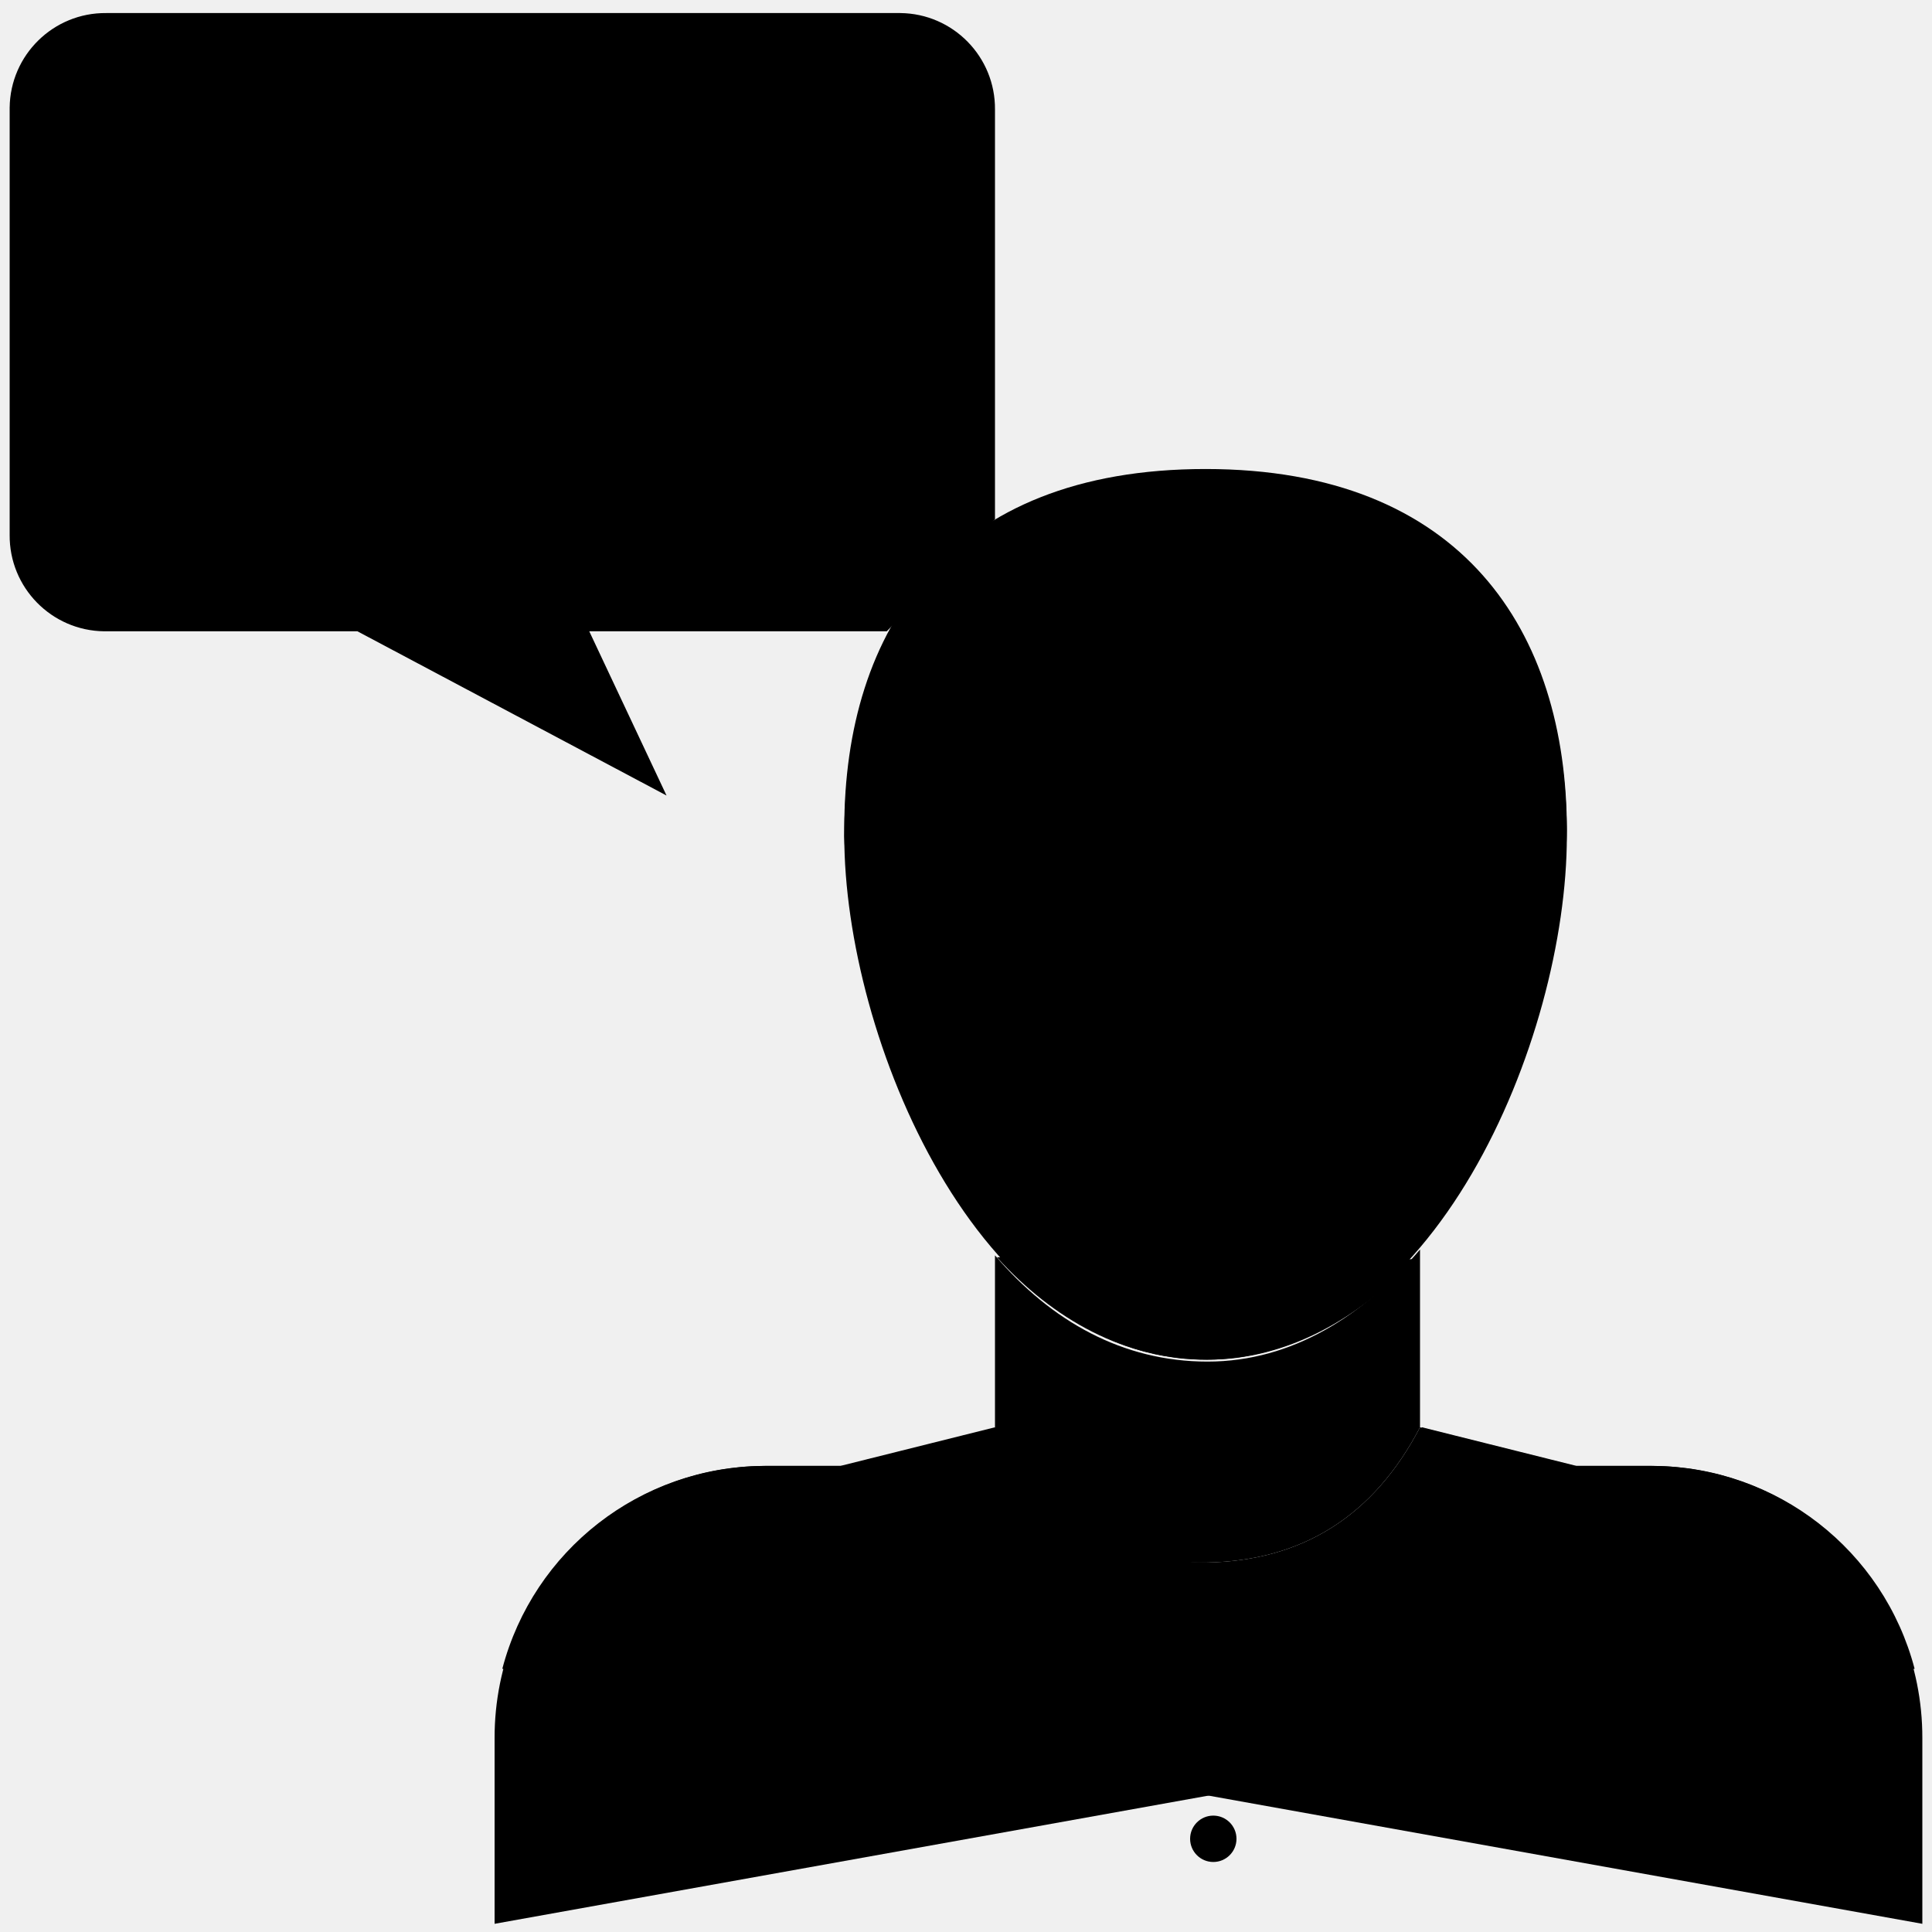
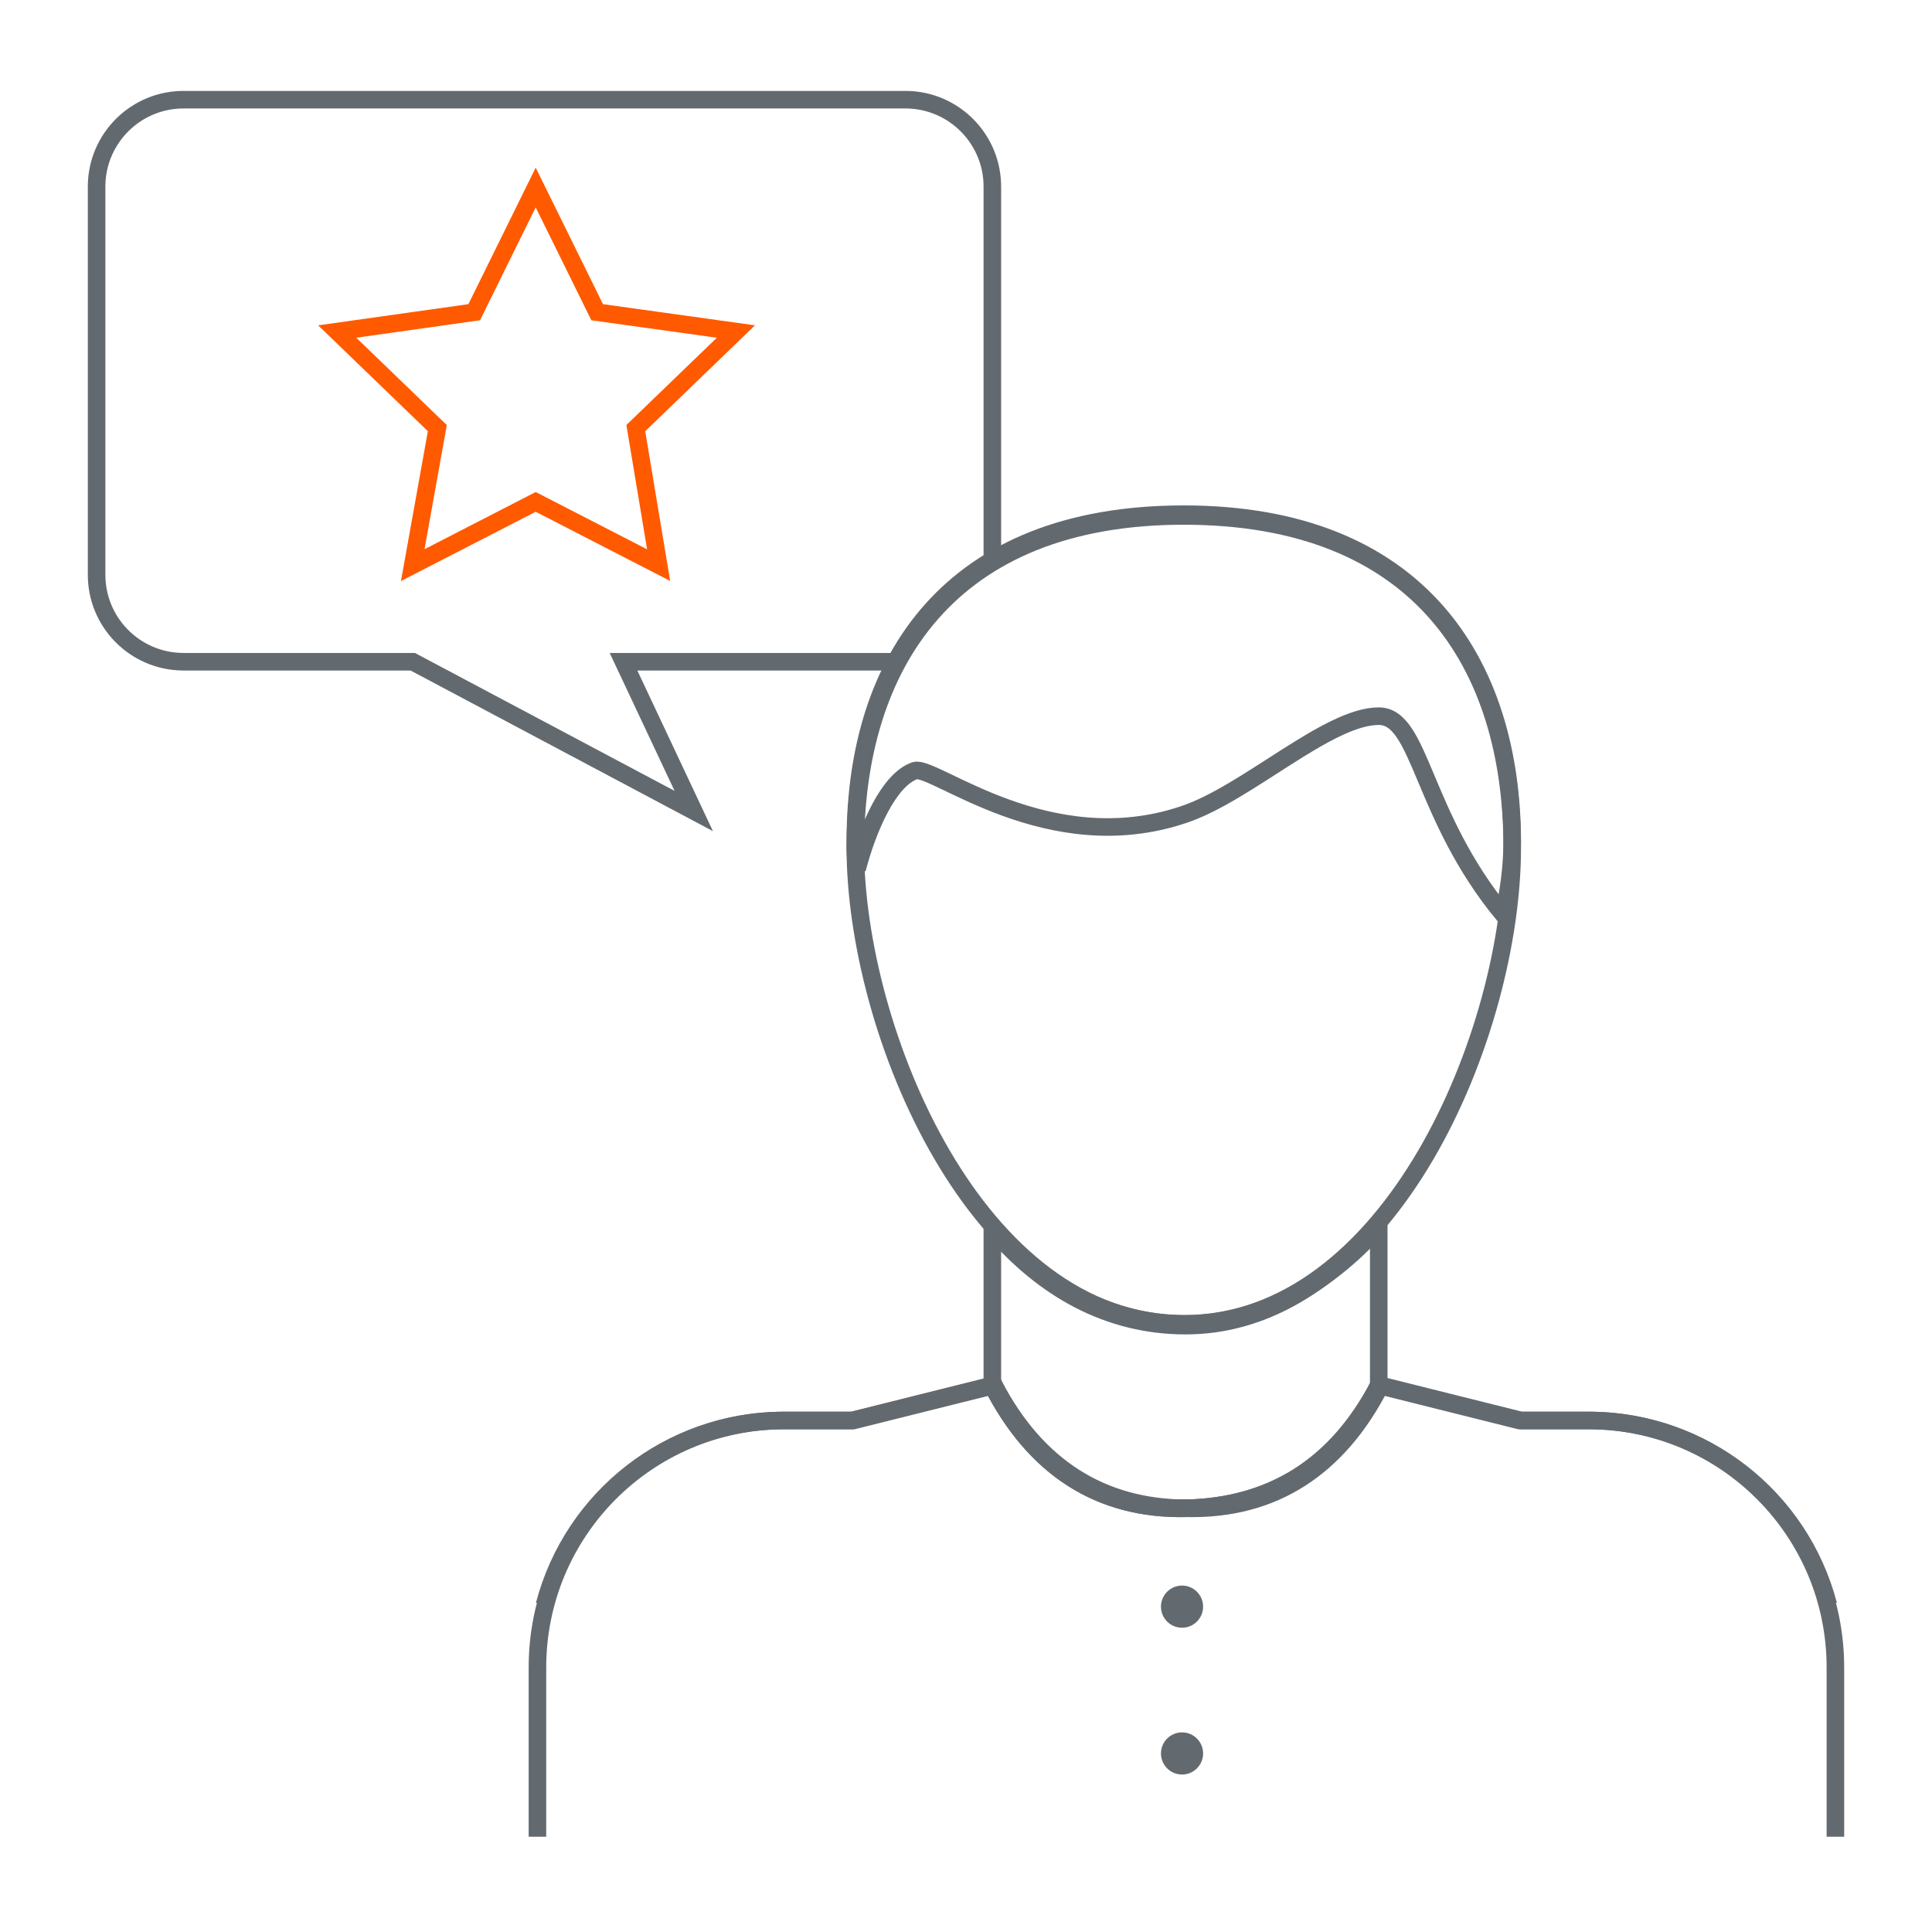
- <svg xmlns="http://www.w3.org/2000/svg" width="100" height="100" viewBox="0 0 100 100">
+ <svg xmlns="http://www.w3.org/2000/svg" version="1.1" width="1000" height="1000" viewBox="0 0 1000 1000" xml:space="preserve">
  <defs>
-     <style>.a,.b,.c,.d{fill:none;}.a,.c,.d{stroke:#636a6f;}.a,.b{stroke-linecap:round;stroke-linejoin:round;}.b{stroke:#ff5a00;}.c,.d{stroke-linecap:square;}.c{stroke-miterlimit:10;}</style>
-   </defs>
-   <path className="a" d="M51.5,26.876V5.676a4.951,4.951,0,0,0-4.9-5H5.5a4.952,4.952,0,0,0-5,4.9v22.1a4.95,4.95,0,0,0,4.9,5H18.5l16,8.5-4-8.5H45.9" />
-   <circle className="b" cx="62.8" cy="86.976" r="1.2" />
-   <circle className="b" cx="62.8" cy="95.176" r="1.2" />
-   <path className="a" d="M51.6,65.076c2.9,3.2,6.6,5.3,10.9,5.3,4.1,0,7.8-2.1,10.7-5.2" />
-   <path className="a" d="M26,86.376a14.08,14.08,0,0,1,13.5-10.5h4l8-2c2.4,4.7,6.1,7.1,11,7s8.6-2.4,11-7l8,2h4a14.063,14.063,0,0,1,14,14.1h0v9.6" />
-   <path className="c" d="M73.5,64.676v9.2c-2.4,4.6-6.1,6.9-11,7s-8.6-2.3-11-7v-8.9c2.9,3.4,6.6,5.5,11,5.5S70.6,68.076,73.5,64.676Z" />
-   <path className="a" d="M99.1,86.376a14.08,14.08,0,0,0-13.5-10.5h-4l-8-2c-2.4,4.7-6.1,7.1-11,7-4.9,0-8.6-2.4-11-7l-8,2h-4a14.064,14.064,0,0,0-14,14.1h0v9.6" />
-   <path className="d" d="M62.4,70.376c11.8,0,18.7-16.6,18.7-27.1s-5.3-18.9-18.7-18.9-18.7,8.5-18.7,18.9S50.6,70.376,62.4,70.376Z" />
-   <path className="a" d="M62.4,41.376c3.6-1.2,8.2-5.6,11.1-5.6,2.4,0,2.4,5.6,7.1,11.3a19.119,19.119,0,0,0,.5-4.1c0-10.3-5.4-18.7-18.7-18.7s-18.7,8.3-18.7,18.6a8.651,8.651,0,0,0,.1,1.6c.6-2.3,1.8-5.1,3.3-5.6C48.2,38.576,54.7,43.976,62.4,41.376Z" />
-   <polygon className="b" points="25.5 5.676 29 12.776 36.9 13.876 31.2 19.376 32.5 27.176 25.5 23.576 18.5 27.176 19.9 19.376 14.2 13.876 22 12.776 25.5 5.676" />
+ </defs>
+   <rect x="0" y="0" width="100%" height="100%" fill="#ffffff" />
+   <g transform="matrix(9.0909 0 0 9.0909 281.8179 235.6897)" id="235163">
+     <path style="stroke: rgb(99,106,111); stroke-width: 1; stroke-dasharray: none; stroke-linecap: butt; stroke-dashoffset: 0; stroke-linejoin: miter; stroke-miterlimit: 4; is-custom-font: none; font-file-url: none; fill: none; fill-rule: nonzero; opacity: 1;" transform=" translate(-26, -20.9259)" d="M 51.5 26.876 V 5.676 a 4.951 4.951 0 0 0 -4.9 -5 H 5.5 a 4.952 4.952 0 0 0 -5 4.9 v 22.1 a 4.95 4.95 0 0 0 4.9 5 H 18.5 l 16 8.5 l -4 -8.5 H 45.9" stroke-linecap="round" />
+   </g>
+   <g transform="matrix(9.0909 0 0 9.0909 611.8182 831.6)" id="496593">
+     <circle style="stroke: none; stroke-width: 0; stroke-dasharray: none; stroke-linecap: butt; stroke-dashoffset: 0; stroke-linejoin: miter; stroke-miterlimit: 4; is-custom-font: none; font-file-url: none; fill: rgb(99,106,111); fill-rule: nonzero; opacity: 1;" cx="0" cy="0" r="1.2" />
+   </g>
+   <g transform="matrix(9.0909 0 0 9.0909 611.8182 907.5843)" id="548507">
+     <circle style="stroke: none; stroke-width: 0; stroke-dasharray: none; stroke-linecap: butt; stroke-dashoffset: 0; stroke-linejoin: miter; stroke-miterlimit: 4; is-custom-font: none; font-file-url: none; fill: rgb(99,106,111); fill-rule: nonzero; opacity: 1;" cx="0" cy="0" r="1.2" />
+   </g>
+   <g transform="matrix(9.0909 0 0 9.0909 612.7272 661.1454)" id="605845">
+     <path style="stroke: rgb(99,106,111); stroke-width: 1; stroke-dasharray: none; stroke-linecap: butt; stroke-dashoffset: 0; stroke-linejoin: miter; stroke-miterlimit: 4; is-custom-font: none; font-file-url: none; fill: none; fill-rule: nonzero; opacity: 1;" transform=" translate(-62.4, -67.726)" d="M 51.6 65.076 c 2.9 3.2 6.6 5.3 10.9 5.3 c 4.1 0 7.8 -2.1 10.7 -5.2" stroke-linecap="round" />
+   </g>
+   <g transform="matrix(9.0909 0 0 9.0909 615.909 833.8726)" id="790573">
+     <path style="stroke: rgb(99,106,111); stroke-width: 1; stroke-dasharray: none; stroke-linecap: butt; stroke-dashoffset: 0; stroke-linejoin: miter; stroke-miterlimit: 4; is-custom-font: none; font-file-url: none; fill: none; fill-rule: nonzero; opacity: 1;" transform=" translate(-62.75, -86.726)" d="M 26 86.376 a 14.08 14.08 0 0 1 13.5 -10.5 h 4 l 8 -2 c 2.4 4.7 6.1 7.1 11 7 s 8.6 -2.4 11 -7 l 8 2 h 4 a 14.063 14.063 0 0 1 14 14.1 h 0 v 9.6" stroke-linecap="round" />
+   </g>
+   <g transform="matrix(9.0909 0 0 9.0909 613.6363 707.0681)" id="741533">
+     <path style="stroke: rgb(99,106,111); stroke-width: 1; stroke-dasharray: none; stroke-linecap: butt; stroke-dashoffset: 0; stroke-linejoin: miter; stroke-miterlimit: 4; is-custom-font: none; font-file-url: none; fill: none; fill-rule: nonzero; opacity: 1;" transform=" translate(-62.5, -72.7775)" d="M 73.5 64.676 v 9.2 c -2.4 4.6 -6.1 6.9 -11 7 s -8.6 -2.3 -11 -7 v -8.9 c 2.9 3.4 6.6 5.5 11 5.5 S 70.6 68.076 73.5 64.676 Z" stroke-linecap="round" />
+   </g>
+   <g transform="matrix(9.0909 0 0 9.0909 612.2721 833.8726)" id="538600">
+     <path style="stroke: rgb(99,106,111); stroke-width: 1; stroke-dasharray: none; stroke-linecap: butt; stroke-dashoffset: 0; stroke-linejoin: miter; stroke-miterlimit: 4; is-custom-font: none; font-file-url: none; fill: none; fill-rule: nonzero; opacity: 1;" transform=" translate(-62.35, -86.726)" d="M 99.1 86.376 a 14.08 14.08 0 0 0 -13.5 -10.5 h -4 l -8 -2 c -2.4 4.7 -6.1 7.1 -11 7 c -4.9 0 -8.6 -2.4 -11 -7 l -8 2 h -4 a 14.064 14.064 0 0 0 -14 14.1 h 0 v 9.6" stroke-linecap="round" />
+   </g>
+   <g transform="matrix(9.0909 0 0 9.0909 612.7271 476.1452)" id="954136">
+     <path style="stroke: rgb(99,106,111); stroke-width: 1; stroke-dasharray: none; stroke-linecap: butt; stroke-dashoffset: 0; stroke-linejoin: miter; stroke-miterlimit: 4; is-custom-font: none; font-file-url: none; fill: none; fill-rule: nonzero; opacity: 1;" transform=" translate(-62.4, -47.376)" d="M 62.4 70.376 c 11.8 0 18.7 -16.6 18.7 -27.1 s -5.3 -18.9 -18.7 -18.9 s -18.7 8.5 -18.7 18.9 S 50.6 70.376 62.4 70.376 Z" stroke-linecap="round" />
+   </g>
+   <g transform="matrix(9.0909 0 0 9.0909 612.709 369.7817)" id="876732">
+     <path style="stroke: rgb(99,106,111); stroke-width: 1; stroke-dasharray: none; stroke-linecap: butt; stroke-dashoffset: 0; stroke-linejoin: miter; stroke-miterlimit: 4; is-custom-font: none; font-file-url: none; fill: none; fill-rule: nonzero; opacity: 1;" transform=" translate(-62.398, -35.676)" d="M 62.4 41.376 c 3.6 -1.2 8.2 -5.6 11.1 -5.6 c 2.4 0 2.4 5.6 7.1 11.3 a 19.119 19.119 0 0 0 0.5 -4.1 c 0 -10.3 -5.4 -18.7 -18.7 -18.7 s -18.7 8.3 -18.7 18.6 a 8.651 8.651 0 0 0 0.1 1.6 c 0.6 -2.3 1.8 -5.1 3.3 -5.6 C 48.2 38.576 54.7 43.976 62.4 41.376 Z" stroke-linecap="round" />
+   </g>
+   <g transform="matrix(9.0909 0 0 9.0909 277.7272 194.7817)" id="155467">
+     <polygon style="stroke: rgb(255,90,0); stroke-width: 1; stroke-dasharray: none; stroke-linecap: butt; stroke-dashoffset: 0; stroke-linejoin: miter; stroke-miterlimit: 4; is-custom-font: none; font-file-url: none; fill: none; fill-rule: nonzero; opacity: 1;" points="-0.05,-10.75 3.45,-3.65 11.35,-2.55 5.65,2.95 6.95,10.75 -0.05,7.15 -7.05,10.75 -5.65,2.95 -11.35,-2.55 -3.55,-3.65 -0.05,-10.75 " />
+   </g>
</svg>
